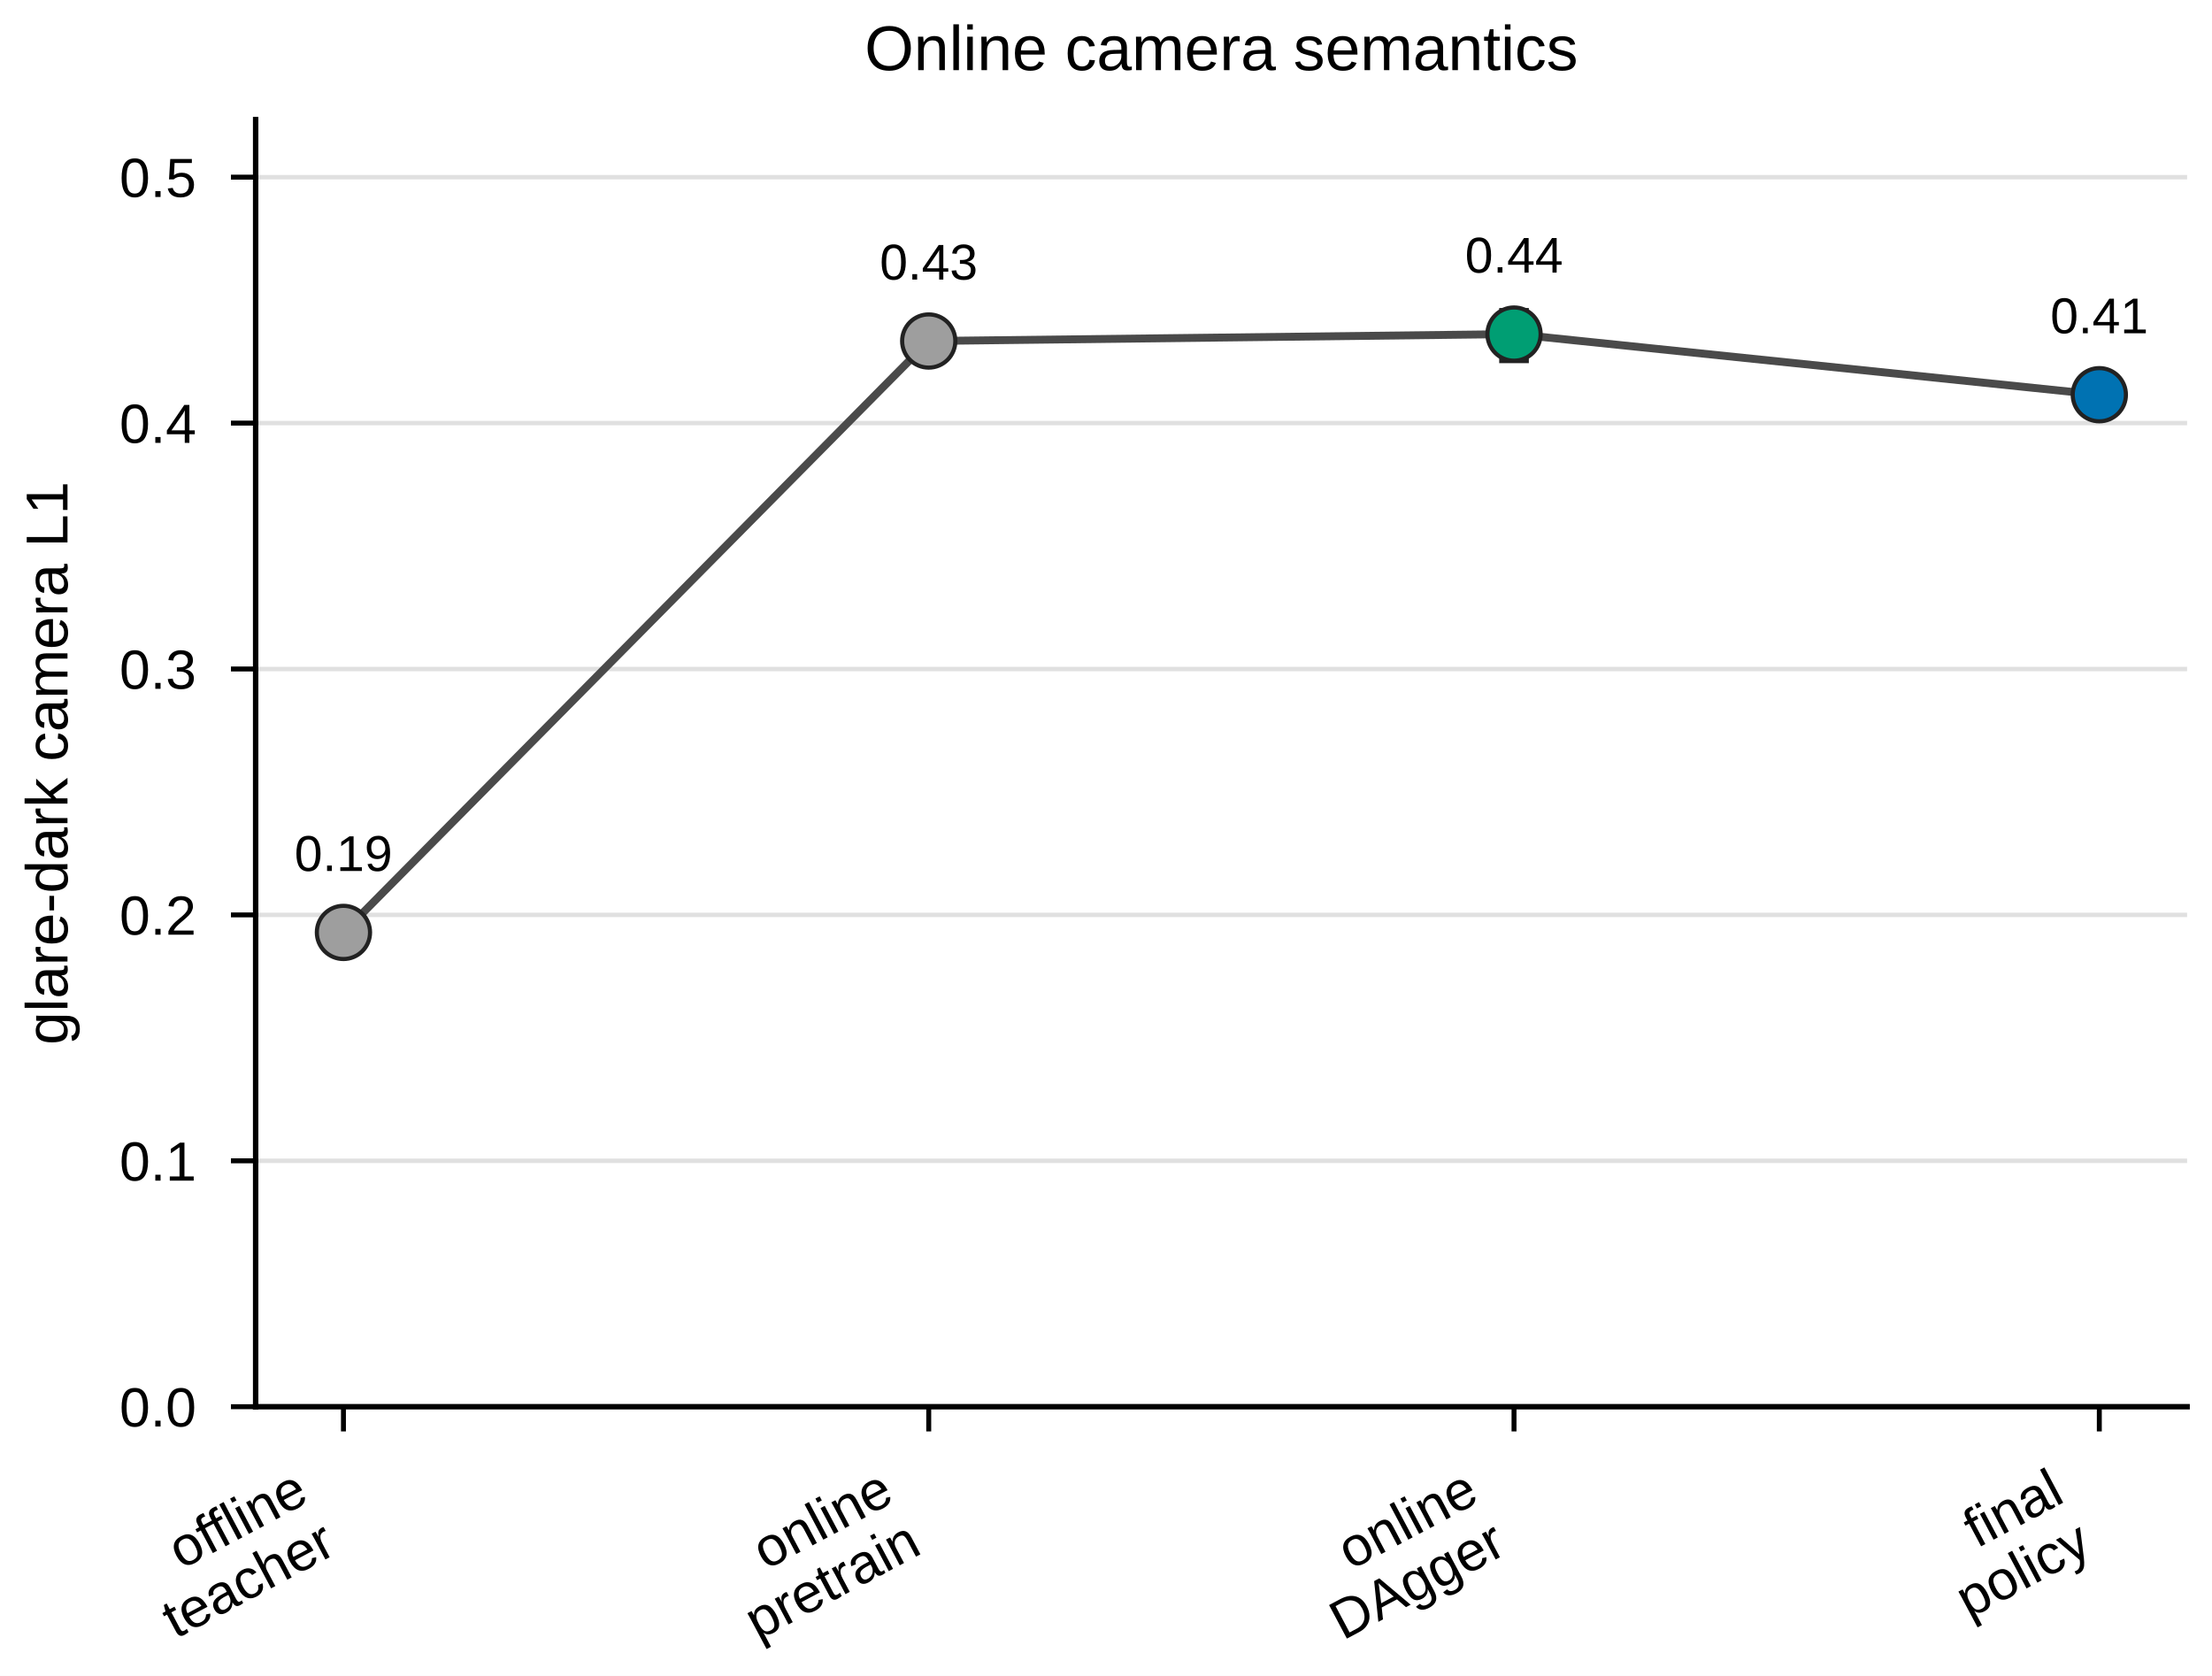
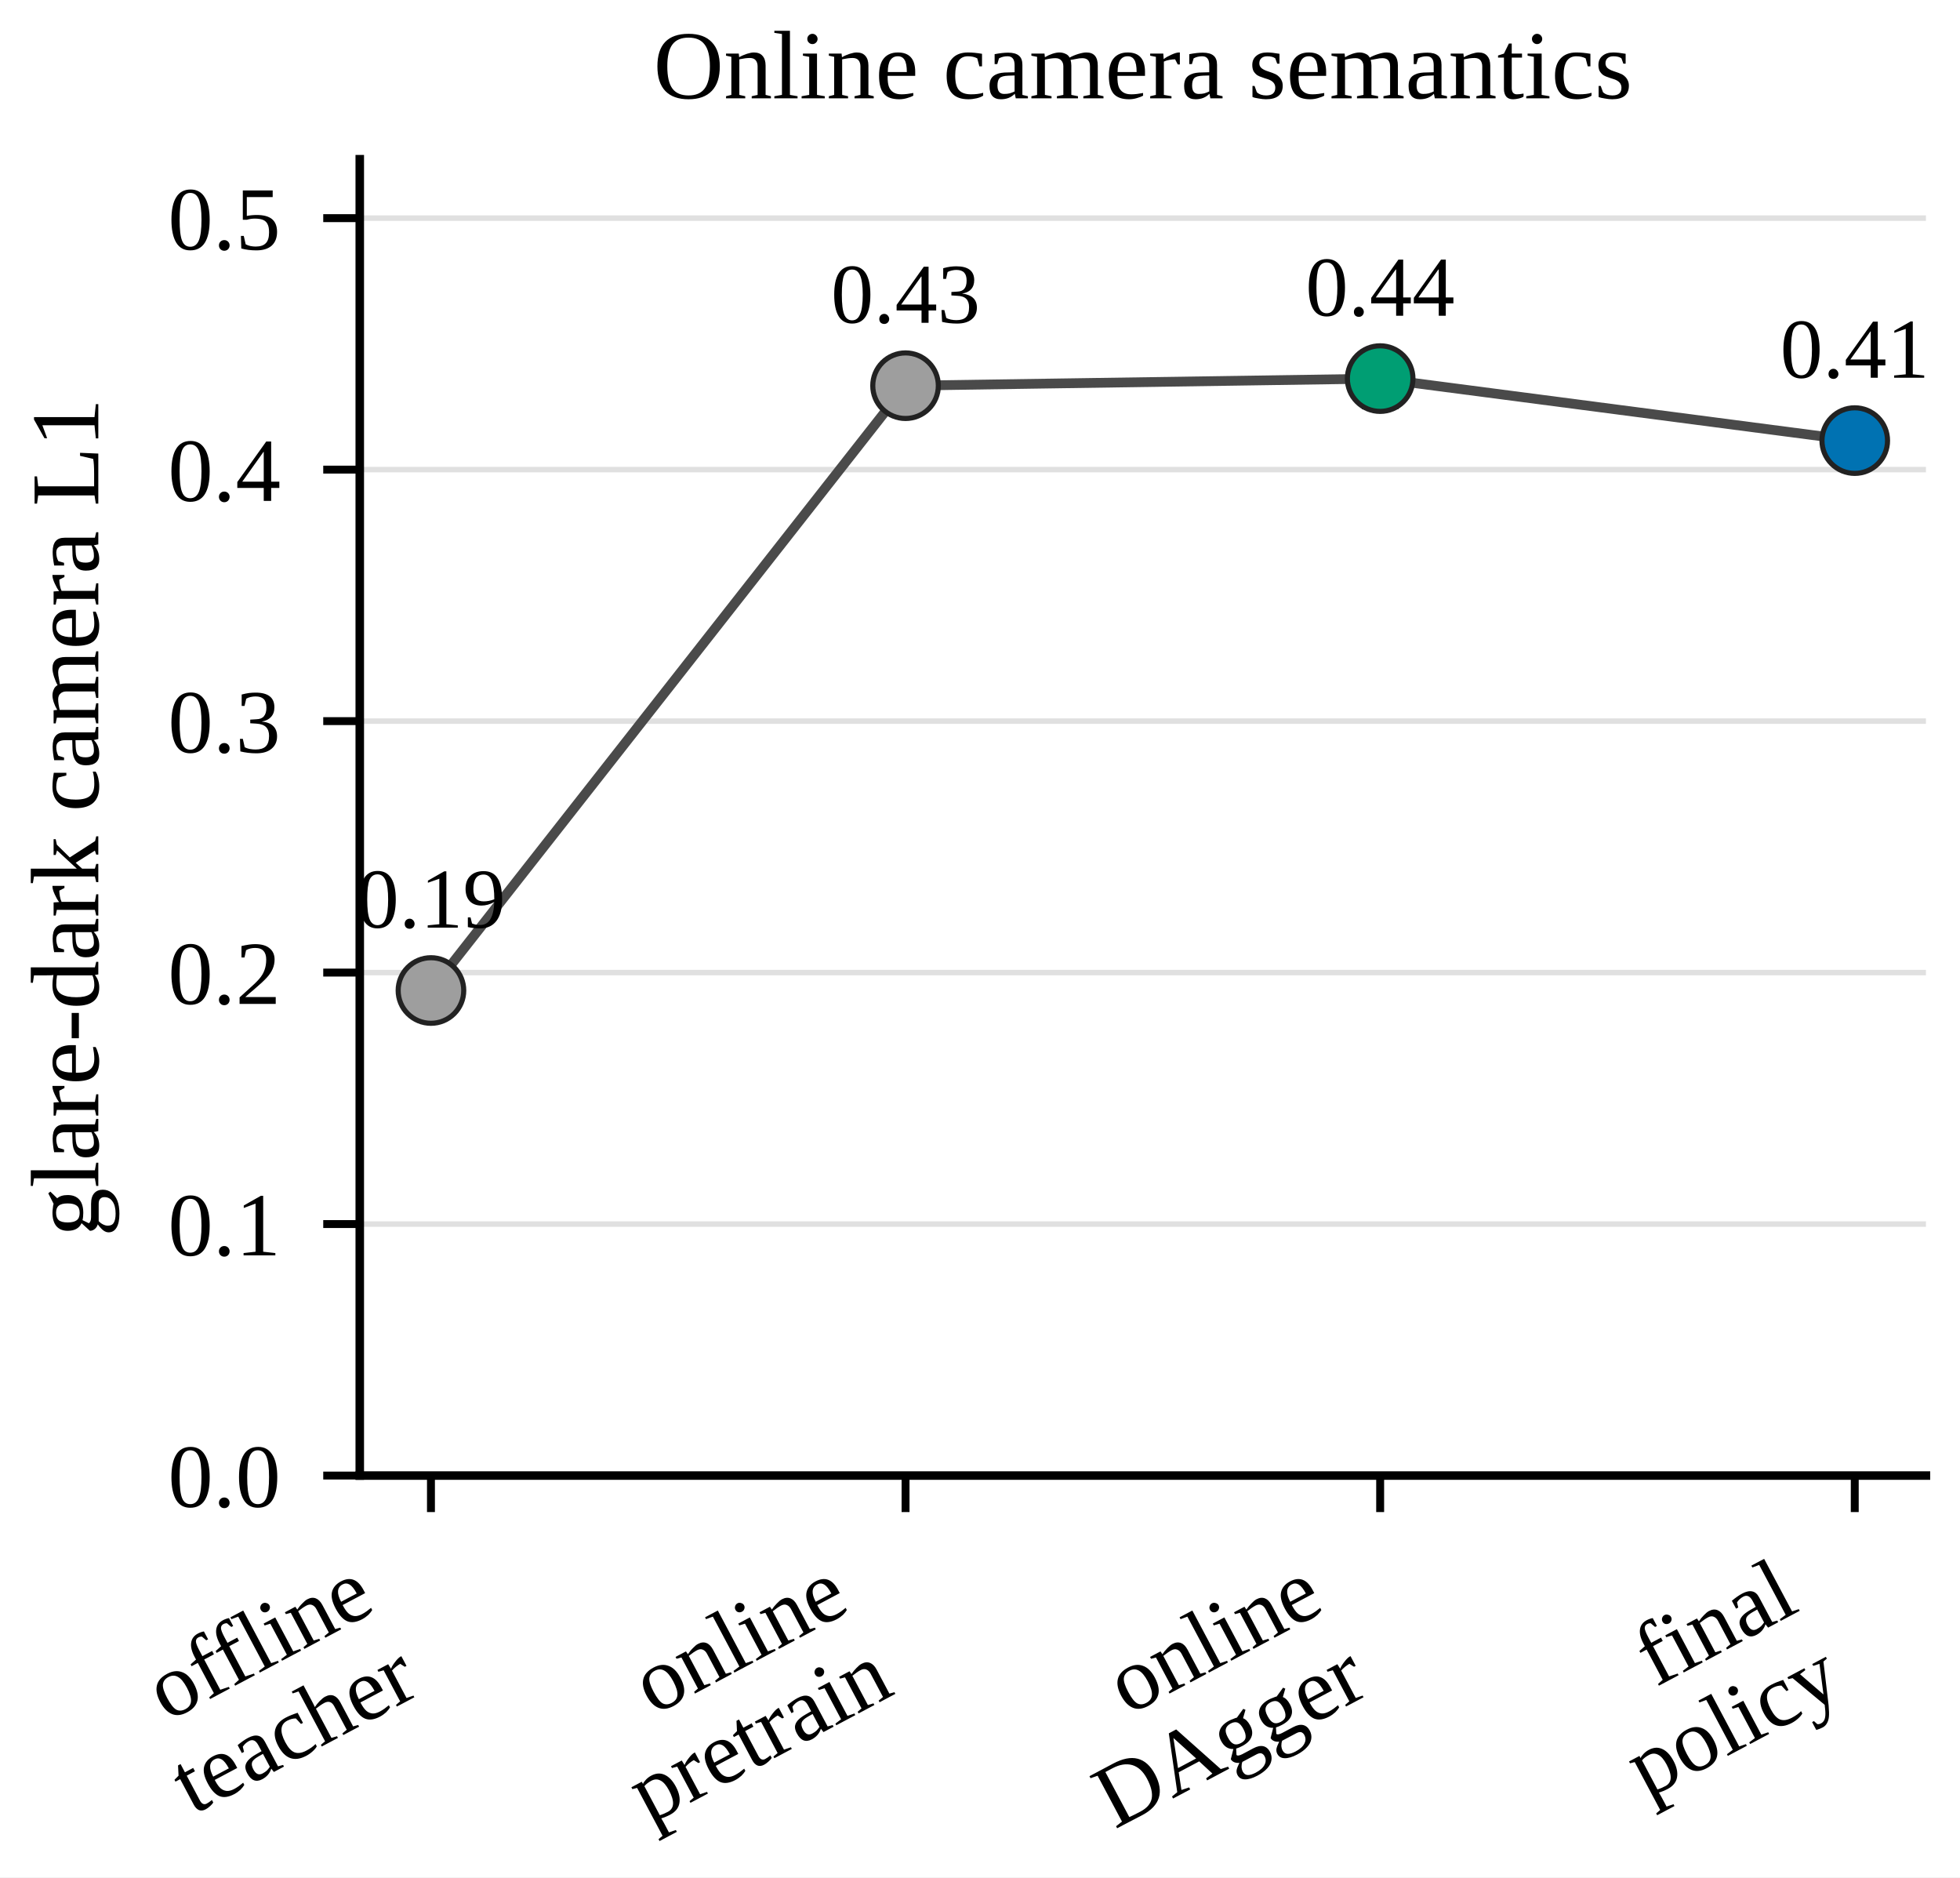
- <svg xmlns="http://www.w3.org/2000/svg" xmlns:xlink="http://www.w3.org/1999/xlink" width="223.919pt" height="169.628pt" viewBox="0 0 223.919 169.628" version="1.1">
+ <svg xmlns="http://www.w3.org/2000/svg" xmlns:xlink="http://www.w3.org/1999/xlink" width="160.996pt" height="154.183pt" viewBox="0 0 160.996 154.183" version="1.1">
  <defs>
    <style type="text/css">*{stroke-linejoin: round; stroke-linecap: butt}</style>
  </defs>
  <g id="figure_1">
    <g id="patch_1">
-       <path d="M 0 169.628  L 223.919 169.628  L 223.919 0  L 0 0  z " style="fill: #ffffff" />
+       <path d="M 0 154.183  L 160.996 154.183  L 160.996 0  L 0 0  z " style="fill: #ffffff" />
    </g>
    <g id="axes_1">
      <g id="patch_2">
-         <path d="M 25.879 142.385  L 221.399 142.385  L 221.399 12.101  L 25.879 12.101  z " style="fill: #ffffff" />
+         <path d="M 29.551 121.183  L 158.199 121.183  L 158.199 13.075  L 29.551 13.075  z " style="fill: #ffffff" />
      </g>
      <g id="matplotlib.axis_1">
        <g id="xtick_1">
          <g id="line2d_1">
            <defs>
-               <path id="m2fa3abd14c" d="M 0 0  L 0 2.5  " style="stroke: #000000; stroke-width: 0.5" />
+               <path id="m9cb2ffd58e" d="M 0 0  L 0 3  " style="stroke: #000000; stroke-width: 0.65" />
            </defs>
            <g>
-               <use xlink:href="#m2fa3abd14c" x="34.767" y="142.385" style="stroke: #000000; stroke-width: 0.5" />
+               <use xlink:href="#m9cb2ffd58e" x="35.399" y="121.183" style="stroke: #000000; stroke-width: 0.65" />
            </g>
          </g>
          <g id="text_1">
-             <text style="font: 5.6px 'Arial', 'Helvetica', 'Liberation Sans', 'DejaVu Sans', sans-serif" transform="translate(18.35654 158.8932) rotate(-28)">offline</text>
-             <text style="font: 5.6px 'Arial', 'Helvetica', 'Liberation Sans', 'DejaVu Sans', sans-serif" transform="translate(17.75335 165.9222) rotate(-28)">teacher</text>
+             <text style="font: 7.4px 'Times New Roman', 'Times', 'Nimbus Roman', 'DejaVu Serif', serif" transform="translate(13.71649 141.4192) rotate(-28)">offline</text>
+             <text style="font: 7.4px 'Times New Roman', 'Times', 'Nimbus Roman', 'DejaVu Serif', serif" transform="translate(15.7965 149.0895) rotate(-28)">teacher</text>
          </g>
        </g>
        <g id="xtick_2">
          <g id="line2d_2">
            <g>
-               <use xlink:href="#m2fa3abd14c" x="94.015" y="142.385" style="stroke: #000000; stroke-width: 0.5" />
+               <use xlink:href="#m9cb2ffd58e" x="74.383" y="121.183" style="stroke: #000000; stroke-width: 0.65" />
            </g>
          </g>
          <g id="text_2">
-             <text style="font: 5.6px 'Arial', 'Helvetica', 'Liberation Sans', 'DejaVu Sans', sans-serif" transform="translate(77.51608 158.9404) rotate(-28)">online</text>
-             <text style="font: 5.6px 'Arial', 'Helvetica', 'Liberation Sans', 'DejaVu Sans', sans-serif" transform="translate(76.72902 166.0672) rotate(-28)">pretrain</text>
+             <text style="font: 7.4px 'Times New Roman', 'Times', 'Nimbus Roman', 'DejaVu Serif', serif" transform="translate(53.67046 140.9035) rotate(-28)">online</text>
+             <text style="font: 7.4px 'Times New Roman', 'Times', 'Nimbus Roman', 'DejaVu Serif', serif" transform="translate(53.32377 149.8641) rotate(-28)">pretrain</text>
          </g>
        </g>
        <g id="xtick_3">
          <g id="line2d_3">
            <g>
-               <use xlink:href="#m2fa3abd14c" x="153.263" y="142.385" style="stroke: #000000; stroke-width: 0.5" />
+               <use xlink:href="#m9cb2ffd58e" x="113.367" y="121.183" style="stroke: #000000; stroke-width: 0.65" />
            </g>
          </g>
          <g id="text_3">
-             <text style="font: 5.6px 'Arial', 'Helvetica', 'Liberation Sans', 'DejaVu Sans', sans-serif" transform="translate(136.7337 158.9404) rotate(-28)">online</text>
-             <text style="font: 5.6px 'Arial', 'Helvetica', 'Liberation Sans', 'DejaVu Sans', sans-serif" transform="translate(135.9458 166.0676) rotate(-28)">DAgger</text>
+             <text style="font: 7.4px 'Times New Roman', 'Times', 'Nimbus Roman', 'DejaVu Serif', serif" transform="translate(92.64806 140.9035) rotate(-28)">online</text>
+             <text style="font: 7.4px 'Times New Roman', 'Times', 'Nimbus Roman', 'DejaVu Serif', serif" transform="translate(91.5704 150.2527) rotate(-28)">DAgger</text>
          </g>
        </g>
        <g id="xtick_4">
          <g id="line2d_4">
            <g>
-               <use xlink:href="#m2fa3abd14c" x="212.512" y="142.385" style="stroke: #000000; stroke-width: 0.5" />
+               <use xlink:href="#m9cb2ffd58e" x="152.351" y="121.183" style="stroke: #000000; stroke-width: 0.65" />
            </g>
          </g>
          <g id="text_4">
-             <text style="font: 5.6px 'Arial', 'Helvetica', 'Liberation Sans', 'DejaVu Sans', sans-serif" transform="translate(200.1076 156.7468) rotate(-28)">final</text>
-             <text style="font: 5.6px 'Arial', 'Helvetica', 'Liberation Sans', 'DejaVu Sans', sans-serif" transform="translate(199.3175 163.8752) rotate(-28)">policy</text>
+             <text style="font: 7.4px 'Times New Roman', 'Times', 'Nimbus Roman', 'DejaVu Serif', serif" transform="translate(135.9904 138.5862) rotate(-28)">final</text>
+             <text style="font: 7.4px 'Times New Roman', 'Times', 'Nimbus Roman', 'DejaVu Serif', serif" transform="translate(135.2701 147.7454) rotate(-28)">policy</text>
          </g>
        </g>
      </g>
      <g id="matplotlib.axis_2">
        <g id="ytick_1">
          <g id="line2d_5">
-             <path d="M 25.879 142.385  L 221.399 142.385  " clip-path="url(#p1d7f6b115a)" style="fill: none; stroke: #e0e0e0; stroke-width: 0.45; stroke-linecap: square" />
+             <path d="M 29.551 121.183  L 158.199 121.183  " clip-path="url(#p200aff6332)" style="fill: none; stroke: #e0e0e0; stroke-width: 0.45; stroke-linecap: square" />
          </g>
          <g id="line2d_6">
            <defs>
-               <path id="mb77dc98370" d="M 0 0  L -2.5 0  " style="stroke: #000000; stroke-width: 0.5" />
+               <path id="mfbe848555e" d="M 0 0  L -3 0  " style="stroke: #000000; stroke-width: 0.65" />
            </defs>
            <g>
-               <use xlink:href="#mb77dc98370" x="25.879" y="142.385" style="stroke: #000000; stroke-width: 0.5" />
+               <use xlink:href="#mfbe848555e" x="29.551" y="121.183" style="stroke: #000000; stroke-width: 0.65" />
            </g>
          </g>
          <g id="text_5">
-             <text style="font: 5.6px 'Arial', 'Helvetica', 'Liberation Sans', 'DejaVu Sans', sans-serif; text-anchor: end" x="19.879" y="144.389" transform="rotate(-0 19.87931 144.3892)">0.0</text>
+             <text style="font: 7.4px 'Times New Roman', 'Times', 'Nimbus Roman', 'DejaVu Serif', serif; text-anchor: end" x="23.051" y="123.752" transform="rotate(-0 23.05125 123.7522)">0.0</text>
          </g>
        </g>
        <g id="ytick_2">
          <g id="line2d_7">
-             <path d="M 25.879 117.495  L 221.399 117.495  " clip-path="url(#p1d7f6b115a)" style="fill: none; stroke: #e0e0e0; stroke-width: 0.45; stroke-linecap: square" />
+             <path d="M 29.551 100.529  L 158.199 100.529  " clip-path="url(#p200aff6332)" style="fill: none; stroke: #e0e0e0; stroke-width: 0.45; stroke-linecap: square" />
          </g>
          <g id="line2d_8">
            <g>
-               <use xlink:href="#mb77dc98370" x="25.879" y="117.495" style="stroke: #000000; stroke-width: 0.5" />
+               <use xlink:href="#mfbe848555e" x="29.551" y="100.529" style="stroke: #000000; stroke-width: 0.65" />
            </g>
          </g>
          <g id="text_6">
-             <text style="font: 5.6px 'Arial', 'Helvetica', 'Liberation Sans', 'DejaVu Sans', sans-serif; text-anchor: end" x="19.879" y="119.499" transform="rotate(-0 19.87931 119.4989)">0.1</text>
+             <text style="font: 7.4px 'Times New Roman', 'Times', 'Nimbus Roman', 'DejaVu Serif', serif; text-anchor: end" x="23.051" y="103.099" transform="rotate(-0 23.05125 103.0985)">0.1</text>
          </g>
        </g>
        <g id="ytick_3">
          <g id="line2d_9">
-             <path d="M 25.879 92.604  L 221.399 92.604  " clip-path="url(#p1d7f6b115a)" style="fill: none; stroke: #e0e0e0; stroke-width: 0.45; stroke-linecap: square" />
+             <path d="M 29.551 79.876  L 158.199 79.876  " clip-path="url(#p200aff6332)" style="fill: none; stroke: #e0e0e0; stroke-width: 0.45; stroke-linecap: square" />
          </g>
          <g id="line2d_10">
            <g>
-               <use xlink:href="#mb77dc98370" x="25.879" y="92.604" style="stroke: #000000; stroke-width: 0.5" />
+               <use xlink:href="#mfbe848555e" x="29.551" y="79.876" style="stroke: #000000; stroke-width: 0.65" />
            </g>
          </g>
          <g id="text_7">
-             <text style="font: 5.6px 'Arial', 'Helvetica', 'Liberation Sans', 'DejaVu Sans', sans-serif; text-anchor: end" x="19.879" y="94.609" transform="rotate(-0 19.87931 94.60856)">0.2</text>
+             <text style="font: 7.4px 'Times New Roman', 'Times', 'Nimbus Roman', 'DejaVu Serif', serif; text-anchor: end" x="23.051" y="82.445" transform="rotate(-0 23.05125 82.44486)">0.2</text>
          </g>
        </g>
        <g id="ytick_4">
          <g id="line2d_11">
-             <path d="M 25.879 67.714  L 221.399 67.714  " clip-path="url(#p1d7f6b115a)" style="fill: none; stroke: #e0e0e0; stroke-width: 0.45; stroke-linecap: square" />
+             <path d="M 29.551 59.222  L 158.199 59.222  " clip-path="url(#p200aff6332)" style="fill: none; stroke: #e0e0e0; stroke-width: 0.45; stroke-linecap: square" />
          </g>
          <g id="line2d_12">
            <g>
-               <use xlink:href="#mb77dc98370" x="25.879" y="67.714" style="stroke: #000000; stroke-width: 0.5" />
+               <use xlink:href="#mfbe848555e" x="29.551" y="59.222" style="stroke: #000000; stroke-width: 0.65" />
            </g>
          </g>
          <g id="text_8">
-             <text style="font: 5.6px 'Arial', 'Helvetica', 'Liberation Sans', 'DejaVu Sans', sans-serif; text-anchor: end" x="19.879" y="69.718" transform="rotate(-0 19.87931 69.71824)">0.3</text>
+             <text style="font: 7.4px 'Times New Roman', 'Times', 'Nimbus Roman', 'DejaVu Serif', serif; text-anchor: end" x="23.051" y="61.791" transform="rotate(-0 23.05125 61.79119)">0.3</text>
          </g>
        </g>
        <g id="ytick_5">
          <g id="line2d_13">
-             <path d="M 25.879 42.824  L 221.399 42.824  " clip-path="url(#p1d7f6b115a)" style="fill: none; stroke: #e0e0e0; stroke-width: 0.45; stroke-linecap: square" />
+             <path d="M 29.551 38.568  L 158.199 38.568  " clip-path="url(#p200aff6332)" style="fill: none; stroke: #e0e0e0; stroke-width: 0.45; stroke-linecap: square" />
          </g>
          <g id="line2d_14">
            <g>
-               <use xlink:href="#mb77dc98370" x="25.879" y="42.824" style="stroke: #000000; stroke-width: 0.5" />
+               <use xlink:href="#mfbe848555e" x="29.551" y="38.568" style="stroke: #000000; stroke-width: 0.65" />
            </g>
          </g>
          <g id="text_9">
-             <text style="font: 5.6px 'Arial', 'Helvetica', 'Liberation Sans', 'DejaVu Sans', sans-serif; text-anchor: end" x="19.879" y="44.828" transform="rotate(-0 19.87931 44.82793)">0.4</text>
+             <text style="font: 7.4px 'Times New Roman', 'Times', 'Nimbus Roman', 'DejaVu Serif', serif; text-anchor: end" x="23.051" y="41.138" transform="rotate(-0 23.05125 41.13752)">0.4</text>
          </g>
        </g>
        <g id="ytick_6">
          <g id="line2d_15">
-             <path d="M 25.879 17.933  L 221.399 17.933  " clip-path="url(#p1d7f6b115a)" style="fill: none; stroke: #e0e0e0; stroke-width: 0.45; stroke-linecap: square" />
+             <path d="M 29.551 17.915  L 158.199 17.915  " clip-path="url(#p200aff6332)" style="fill: none; stroke: #e0e0e0; stroke-width: 0.45; stroke-linecap: square" />
          </g>
          <g id="line2d_16">
            <g>
-               <use xlink:href="#mb77dc98370" x="25.879" y="17.933" style="stroke: #000000; stroke-width: 0.5" />
+               <use xlink:href="#mfbe848555e" x="29.551" y="17.915" style="stroke: #000000; stroke-width: 0.65" />
            </g>
          </g>
          <g id="text_10">
-             <text style="font: 5.6px 'Arial', 'Helvetica', 'Liberation Sans', 'DejaVu Sans', sans-serif; text-anchor: end" x="19.879" y="19.938" transform="rotate(-0 19.87931 19.93761)">0.5</text>
+             <text style="font: 7.4px 'Times New Roman', 'Times', 'Nimbus Roman', 'DejaVu Serif', serif; text-anchor: end" x="23.051" y="20.484" transform="rotate(-0 23.05125 20.48386)">0.5</text>
          </g>
        </g>
        <g id="text_11">
-           <text style="font: 6px 'Arial', 'Helvetica', 'Liberation Sans', 'DejaVu Sans', sans-serif; text-anchor: middle" x="6.832" y="77.243" transform="rotate(-90 6.8325 77.243)">glare-dark camera L1</text>
+           <text style="font: 8px 'Times New Roman', 'Times', 'Nimbus Roman', 'DejaVu Serif', serif; text-anchor: middle" x="8.075" y="67.129" transform="rotate(-90 8.075 67.129)">glare-dark camera L1</text>
        </g>
      </g>
      <g id="line2d_17">
-         <path d="M 34.767 94.378  L 94.015 34.517  L 153.263 33.815  L 212.512 39.952  " clip-path="url(#p1d7f6b115a)" style="fill: none; stroke: #4a4a4a; stroke-width: 0.8; stroke-linecap: square" />
+         <path d="M 35.399 81.347  L 74.383 31.676  L 113.367 31.093  L 152.351 36.185  " clip-path="url(#p200aff6332)" style="fill: none; stroke: #4a4a4a; stroke-width: 0.8; stroke-linecap: square" />
      </g>
      <g id="LineCollection_1">
-         <path d="M 94.015 36.11  L 94.015 33.027  " clip-path="url(#p1d7f6b115a)" style="fill: none; stroke: #222222; stroke-width: 0.55" />
+         <path d="M 74.383 32.997  L 74.383 30.439  " clip-path="url(#p200aff6332)" style="fill: none; stroke: #222222; stroke-width: 0.55" />
      </g>
      <g id="line2d_18">
        <defs>
-           <path id="m3540ce12f2" d="M 1.5 0  L -1.5 -0  " style="stroke: #222222" />
-         </defs>
-         <g clip-path="url(#p1d7f6b115a)">
-           <use xlink:href="#m3540ce12f2" x="94.015" y="36.11" style="fill: #222222; stroke: #222222" />
+           <path id="m657fbefef2" d="M 1.5 0  L -1.5 -0  " style="stroke: #222222" />
+         </defs>
+         <g clip-path="url(#p200aff6332)">
+           <use xlink:href="#m657fbefef2" x="74.383" y="32.997" style="fill: #222222; stroke: #222222" />
        </g>
      </g>
      <g id="line2d_19">
-         <g clip-path="url(#p1d7f6b115a)">
-           <use xlink:href="#m3540ce12f2" x="94.015" y="33.027" style="fill: #222222; stroke: #222222" />
+         <g clip-path="url(#p200aff6332)">
+           <use xlink:href="#m657fbefef2" x="74.383" y="30.439" style="fill: #222222; stroke: #222222" />
        </g>
      </g>
      <g id="LineCollection_2">
-         <path d="M 153.263 36.256  L 153.263 31.673  " clip-path="url(#p1d7f6b115a)" style="fill: none; stroke: #222222; stroke-width: 0.55" />
+         <path d="M 113.367 33.118  L 113.367 29.315  " clip-path="url(#p200aff6332)" style="fill: none; stroke: #222222; stroke-width: 0.55" />
      </g>
      <g id="line2d_20">
-         <g clip-path="url(#p1d7f6b115a)">
-           <use xlink:href="#m3540ce12f2" x="153.263" y="36.256" style="fill: #222222; stroke: #222222" />
+         <g clip-path="url(#p200aff6332)">
+           <use xlink:href="#m657fbefef2" x="113.367" y="33.118" style="fill: #222222; stroke: #222222" />
        </g>
      </g>
      <g id="line2d_21">
-         <g clip-path="url(#p1d7f6b115a)">
-           <use xlink:href="#m3540ce12f2" x="153.263" y="31.673" style="fill: #222222; stroke: #222222" />
+         <g clip-path="url(#p200aff6332)">
+           <use xlink:href="#m657fbefef2" x="113.367" y="29.315" style="fill: #222222; stroke: #222222" />
        </g>
      </g>
      <g id="LineCollection_3">
-         <path d="M 212.512 41.325  L 212.512 38.589  " clip-path="url(#p1d7f6b115a)" style="fill: none; stroke: #222222; stroke-width: 0.55" />
+         <path d="M 152.351 37.324  L 152.351 35.054  " clip-path="url(#p200aff6332)" style="fill: none; stroke: #222222; stroke-width: 0.55" />
      </g>
      <g id="line2d_22">
-         <g clip-path="url(#p1d7f6b115a)">
-           <use xlink:href="#m3540ce12f2" x="212.512" y="41.325" style="fill: #222222; stroke: #222222" />
+         <g clip-path="url(#p200aff6332)">
+           <use xlink:href="#m657fbefef2" x="152.351" y="37.324" style="fill: #222222; stroke: #222222" />
        </g>
      </g>
      <g id="line2d_23">
-         <g clip-path="url(#p1d7f6b115a)">
-           <use xlink:href="#m3540ce12f2" x="212.512" y="38.589" style="fill: #222222; stroke: #222222" />
+         <g clip-path="url(#p200aff6332)">
+           <use xlink:href="#m657fbefef2" x="152.351" y="35.054" style="fill: #222222; stroke: #222222" />
        </g>
      </g>
      <g id="patch_3">
-         <path d="M 25.879 142.385  L 25.879 12.101  " style="fill: none; stroke: #000000; stroke-width: 0.55; stroke-linejoin: miter; stroke-linecap: square" />
+         <path d="M 29.551 121.183  L 29.551 13.075  " style="fill: none; stroke: #000000; stroke-width: 0.7; stroke-linejoin: miter; stroke-linecap: square" />
      </g>
      <g id="patch_4">
-         <path d="M 25.879 142.385  L 221.399 142.385  " style="fill: none; stroke: #000000; stroke-width: 0.55; stroke-linejoin: miter; stroke-linecap: square" />
+         <path d="M 29.551 121.183  L 158.199 121.183  " style="fill: none; stroke: #000000; stroke-width: 0.7; stroke-linejoin: miter; stroke-linecap: square" />
      </g>
      <g id="PathCollection_1">
        <defs>
-           <path id="m6992de9670" d="M 0 2.693  C 0.714 2.693 1.399 2.409 1.904 1.904  C 2.409 1.399 2.693 0.714 2.693 0  C 2.693 -0.714 2.409 -1.399 1.904 -1.904  C 1.399 -2.409 0.714 -2.693 0 -2.693  C -0.714 -2.693 -1.399 -2.409 -1.904 -1.904  C -2.409 -1.399 -2.693 -0.714 -2.693 0  C -2.693 0.714 -2.409 1.399 -1.904 1.904  C -1.399 2.409 -0.714 2.693 0 2.693  z " style="stroke: #222222; stroke-width: 0.42" />
-         </defs>
-         <g clip-path="url(#p1d7f6b115a)">
-           <use xlink:href="#m6992de9670" x="34.767" y="94.378" style="fill: #9e9e9e; stroke: #222222; stroke-width: 0.42" />
+           <path id="mf4b7682fb9" d="M 0 2.693  C 0.714 2.693 1.399 2.409 1.904 1.904  C 2.409 1.399 2.693 0.714 2.693 0  C 2.693 -0.714 2.409 -1.399 1.904 -1.904  C 1.399 -2.409 0.714 -2.693 0 -2.693  C -0.714 -2.693 -1.399 -2.409 -1.904 -1.904  C -2.409 -1.399 -2.693 -0.714 -2.693 0  C -2.693 0.714 -2.409 1.399 -1.904 1.904  C -1.399 2.409 -0.714 2.693 0 2.693  z " style="stroke: #222222; stroke-width: 0.42" />
+         </defs>
+         <g clip-path="url(#p200aff6332)">
+           <use xlink:href="#mf4b7682fb9" x="35.399" y="81.347" style="fill: #9e9e9e; stroke: #222222; stroke-width: 0.42" />
        </g>
      </g>
      <g id="text_12">
-         <text style="font: 5.1px 'Arial', 'Helvetica', 'Liberation Sans', 'DejaVu Sans', sans-serif; text-anchor: middle" x="34.767" y="88.155" transform="rotate(-0 34.76657 88.15493)">0.19</text>
+         <text style="font: 7px 'Times New Roman', 'Times', 'Nimbus Roman', 'DejaVu Serif', serif; text-anchor: middle" x="35.399" y="76.184" transform="rotate(-0 35.39887 76.18358)">0.19</text>
      </g>
      <g id="PathCollection_2">
-         <g clip-path="url(#p1d7f6b115a)">
-           <use xlink:href="#m6992de9670" x="94.015" y="34.517" style="fill: #9e9e9e; stroke: #222222; stroke-width: 0.42" />
+         <g clip-path="url(#p200aff6332)">
+           <use xlink:href="#mf4b7682fb9" x="74.383" y="31.676" style="fill: #9e9e9e; stroke: #222222; stroke-width: 0.42" />
        </g>
      </g>
      <g id="text_13">
-         <text style="font: 5.1px 'Arial', 'Helvetica', 'Liberation Sans', 'DejaVu Sans', sans-serif; text-anchor: middle" x="94.015" y="28.295" transform="rotate(-0 94.01496 28.29462)">0.43</text>
+         <text style="font: 7px 'Times New Roman', 'Times', 'Nimbus Roman', 'DejaVu Serif', serif; text-anchor: middle" x="74.383" y="26.512" transform="rotate(-0 74.38298 26.51226)">0.43</text>
      </g>
      <g id="PathCollection_3">
        <defs>
-           <path id="m7cdf17de9b" d="M 0 2.693  C 0.714 2.693 1.399 2.409 1.904 1.904  C 2.409 1.399 2.693 0.714 2.693 0  C 2.693 -0.714 2.409 -1.399 1.904 -1.904  C 1.399 -2.409 0.714 -2.693 0 -2.693  C -0.714 -2.693 -1.399 -2.409 -1.904 -1.904  C -2.409 -1.399 -2.693 -0.714 -2.693 0  C -2.693 0.714 -2.409 1.399 -1.904 1.904  C -1.399 2.409 -0.714 2.693 0 2.693  z " style="stroke: #222222; stroke-width: 0.42" />
-         </defs>
-         <g clip-path="url(#p1d7f6b115a)">
-           <use xlink:href="#m7cdf17de9b" x="153.263" y="33.815" style="fill: #009e73; stroke: #222222; stroke-width: 0.42" />
+           <path id="m58d31ec029" d="M 0 2.693  C 0.714 2.693 1.399 2.409 1.904 1.904  C 2.409 1.399 2.693 0.714 2.693 0  C 2.693 -0.714 2.409 -1.399 1.904 -1.904  C 1.399 -2.409 0.714 -2.693 0 -2.693  C -0.714 -2.693 -1.399 -2.409 -1.904 -1.904  C -2.409 -1.399 -2.693 -0.714 -2.693 0  C -2.693 0.714 -2.409 1.399 -1.904 1.904  C -1.399 2.409 -0.714 2.693 0 2.693  z " style="stroke: #222222; stroke-width: 0.42" />
+         </defs>
+         <g clip-path="url(#p200aff6332)">
+           <use xlink:href="#m58d31ec029" x="113.367" y="31.093" style="fill: #009e73; stroke: #222222; stroke-width: 0.42" />
        </g>
      </g>
      <g id="text_14">
-         <text style="font: 5.1px 'Arial', 'Helvetica', 'Liberation Sans', 'DejaVu Sans', sans-serif; text-anchor: middle" x="153.263" y="27.592" transform="rotate(-0 153.2634 27.59242)">0.44</text>
+         <text style="font: 7px 'Times New Roman', 'Times', 'Nimbus Roman', 'DejaVu Serif', serif; text-anchor: middle" x="113.367" y="25.93" transform="rotate(-0 113.3671 25.92958)">0.44</text>
      </g>
      <g id="PathCollection_4">
        <defs>
-           <path id="m54632d5231" d="M 0 2.693  C 0.714 2.693 1.399 2.409 1.904 1.904  C 2.409 1.399 2.693 0.714 2.693 0  C 2.693 -0.714 2.409 -1.399 1.904 -1.904  C 1.399 -2.409 0.714 -2.693 0 -2.693  C -0.714 -2.693 -1.399 -2.409 -1.904 -1.904  C -2.409 -1.399 -2.693 -0.714 -2.693 0  C -2.693 0.714 -2.409 1.399 -1.904 1.904  C -1.399 2.409 -0.714 2.693 0 2.693  z " style="stroke: #222222; stroke-width: 0.42" />
-         </defs>
-         <g clip-path="url(#p1d7f6b115a)">
-           <use xlink:href="#m54632d5231" x="212.512" y="39.952" style="fill: #0072b2; stroke: #222222; stroke-width: 0.42" />
+           <path id="m4aaae67bb9" d="M 0 2.693  C 0.714 2.693 1.399 2.409 1.904 1.904  C 2.409 1.399 2.693 0.714 2.693 0  C 2.693 -0.714 2.409 -1.399 1.904 -1.904  C 1.399 -2.409 0.714 -2.693 0 -2.693  C -0.714 -2.693 -1.399 -2.409 -1.904 -1.904  C -2.409 -1.399 -2.693 -0.714 -2.693 0  C -2.693 0.714 -2.409 1.399 -1.904 1.904  C -1.399 2.409 -0.714 2.693 0 2.693  z " style="stroke: #222222; stroke-width: 0.42" />
+         </defs>
+         <g clip-path="url(#p200aff6332)">
+           <use xlink:href="#m4aaae67bb9" x="152.351" y="36.185" style="fill: #0072b2; stroke: #222222; stroke-width: 0.42" />
        </g>
      </g>
      <g id="text_15">
-         <text style="font: 5.1px 'Arial', 'Helvetica', 'Liberation Sans', 'DejaVu Sans', sans-serif; text-anchor: middle" x="212.512" y="33.729" transform="rotate(-0 212.5117 33.72924)">0.41</text>
+         <text style="font: 7px 'Times New Roman', 'Times', 'Nimbus Roman', 'DejaVu Serif', serif; text-anchor: middle" x="152.351" y="31.022" transform="rotate(-0 152.3512 31.02184)">0.41</text>
      </g>
      <g id="text_16">
-         <text style="font: 6.4px 'Arial', 'Helvetica', 'Liberation Sans', 'DejaVu Sans', sans-serif; text-anchor: middle" x="123.639" y="7.101" transform="rotate(-0 123.6392 7.101)">Online camera semantics</text>
+         <text style="font: 8px 'Times New Roman', 'Times', 'Nimbus Roman', 'DejaVu Serif', serif; text-anchor: middle" x="93.875" y="8.075" transform="rotate(-0 93.87503 8.075)">Online camera semantics</text>
      </g>
    </g>
  </g>
  <defs>
-     <clipPath id="p1d7f6b115a">
-       <rect x="25.879" y="12.101" width="195.52" height="130.284" />
+     <clipPath id="p200aff6332">
+       <rect x="29.551" y="13.075" width="128.648" height="108.108" />
    </clipPath>
  </defs>
</svg>
